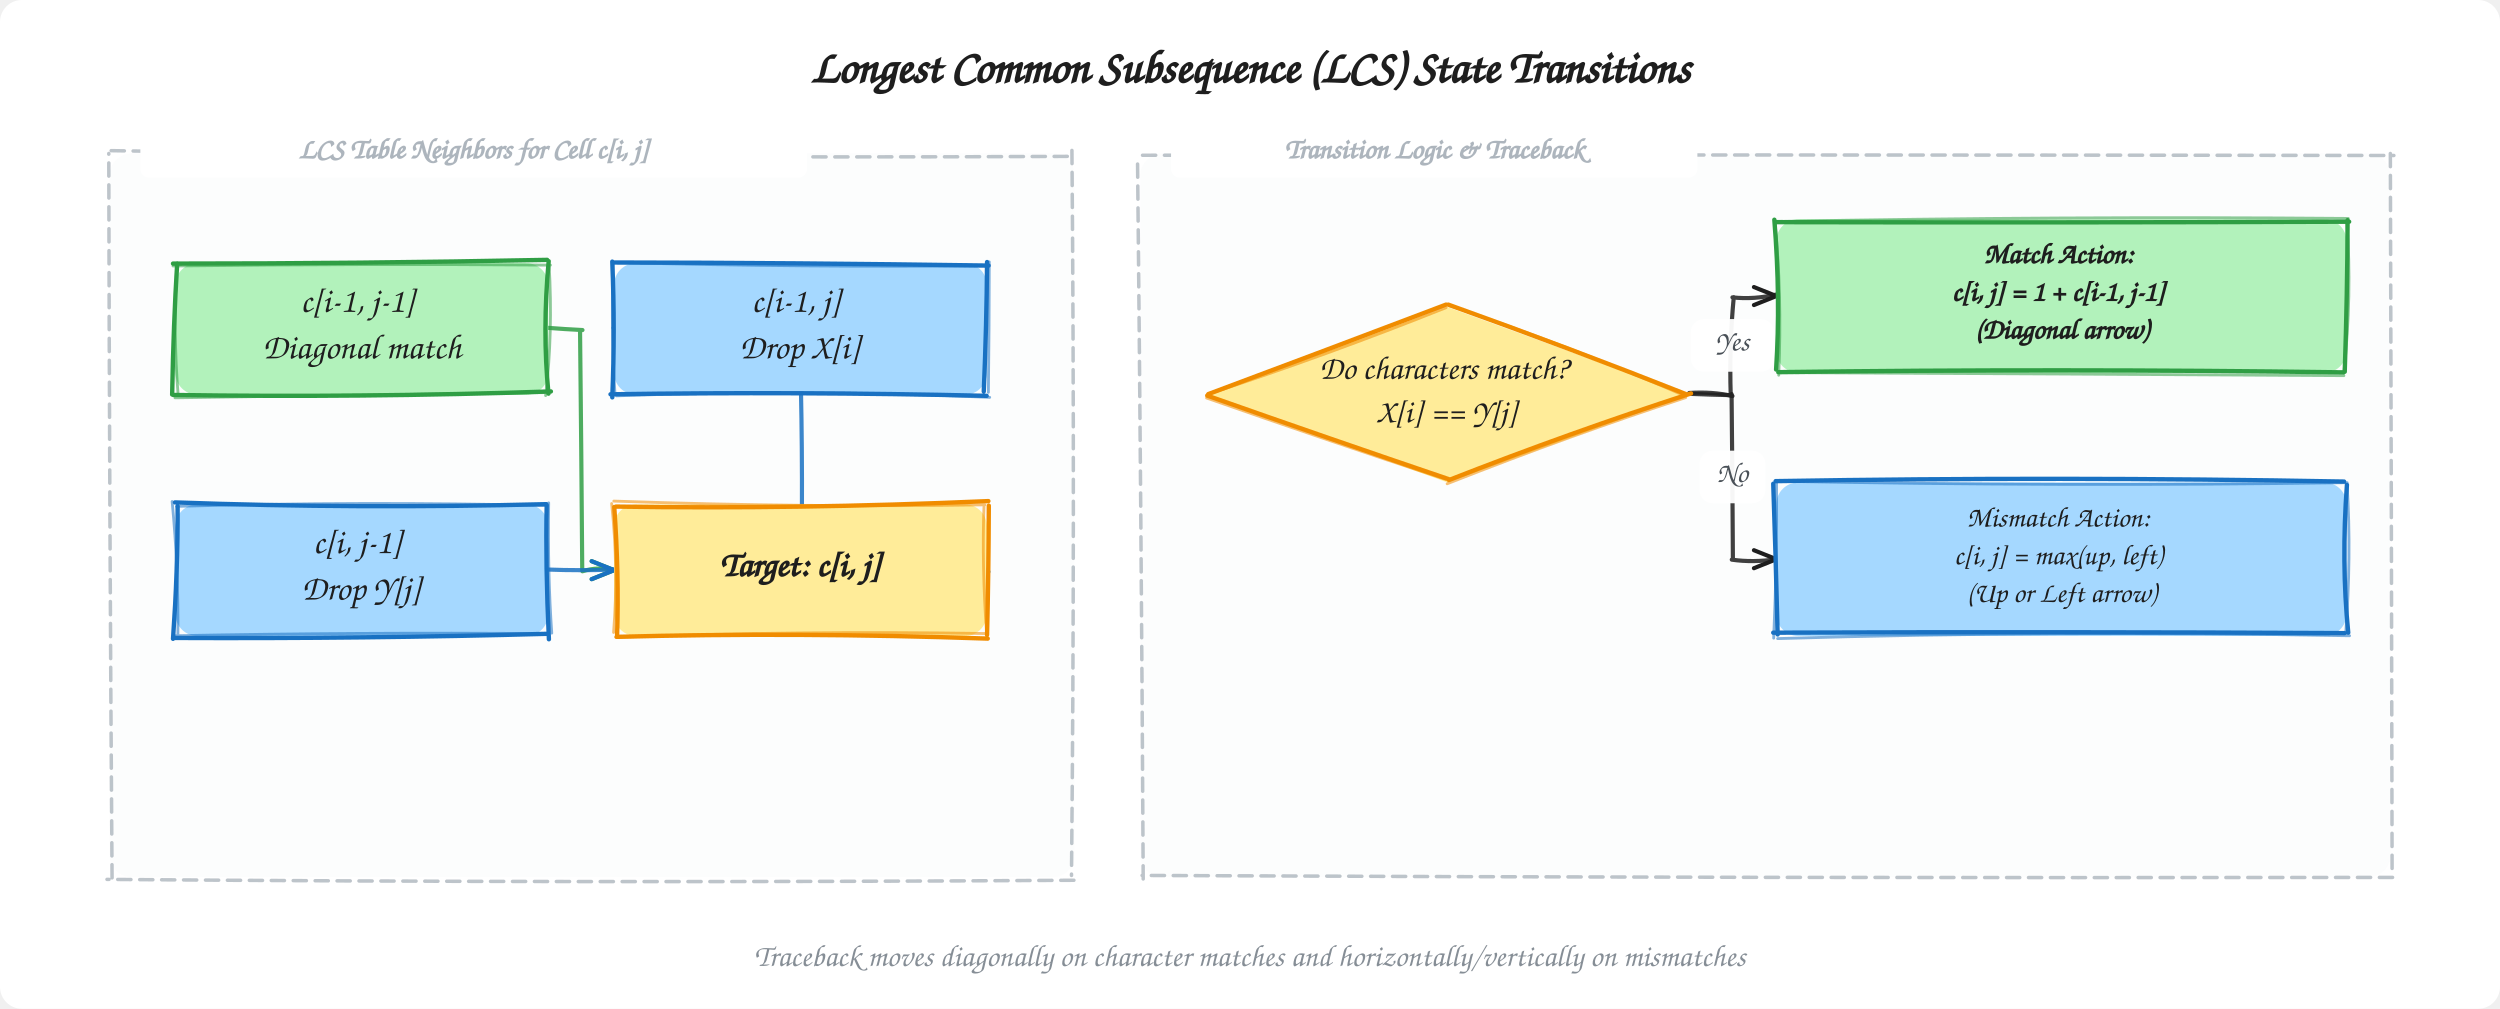
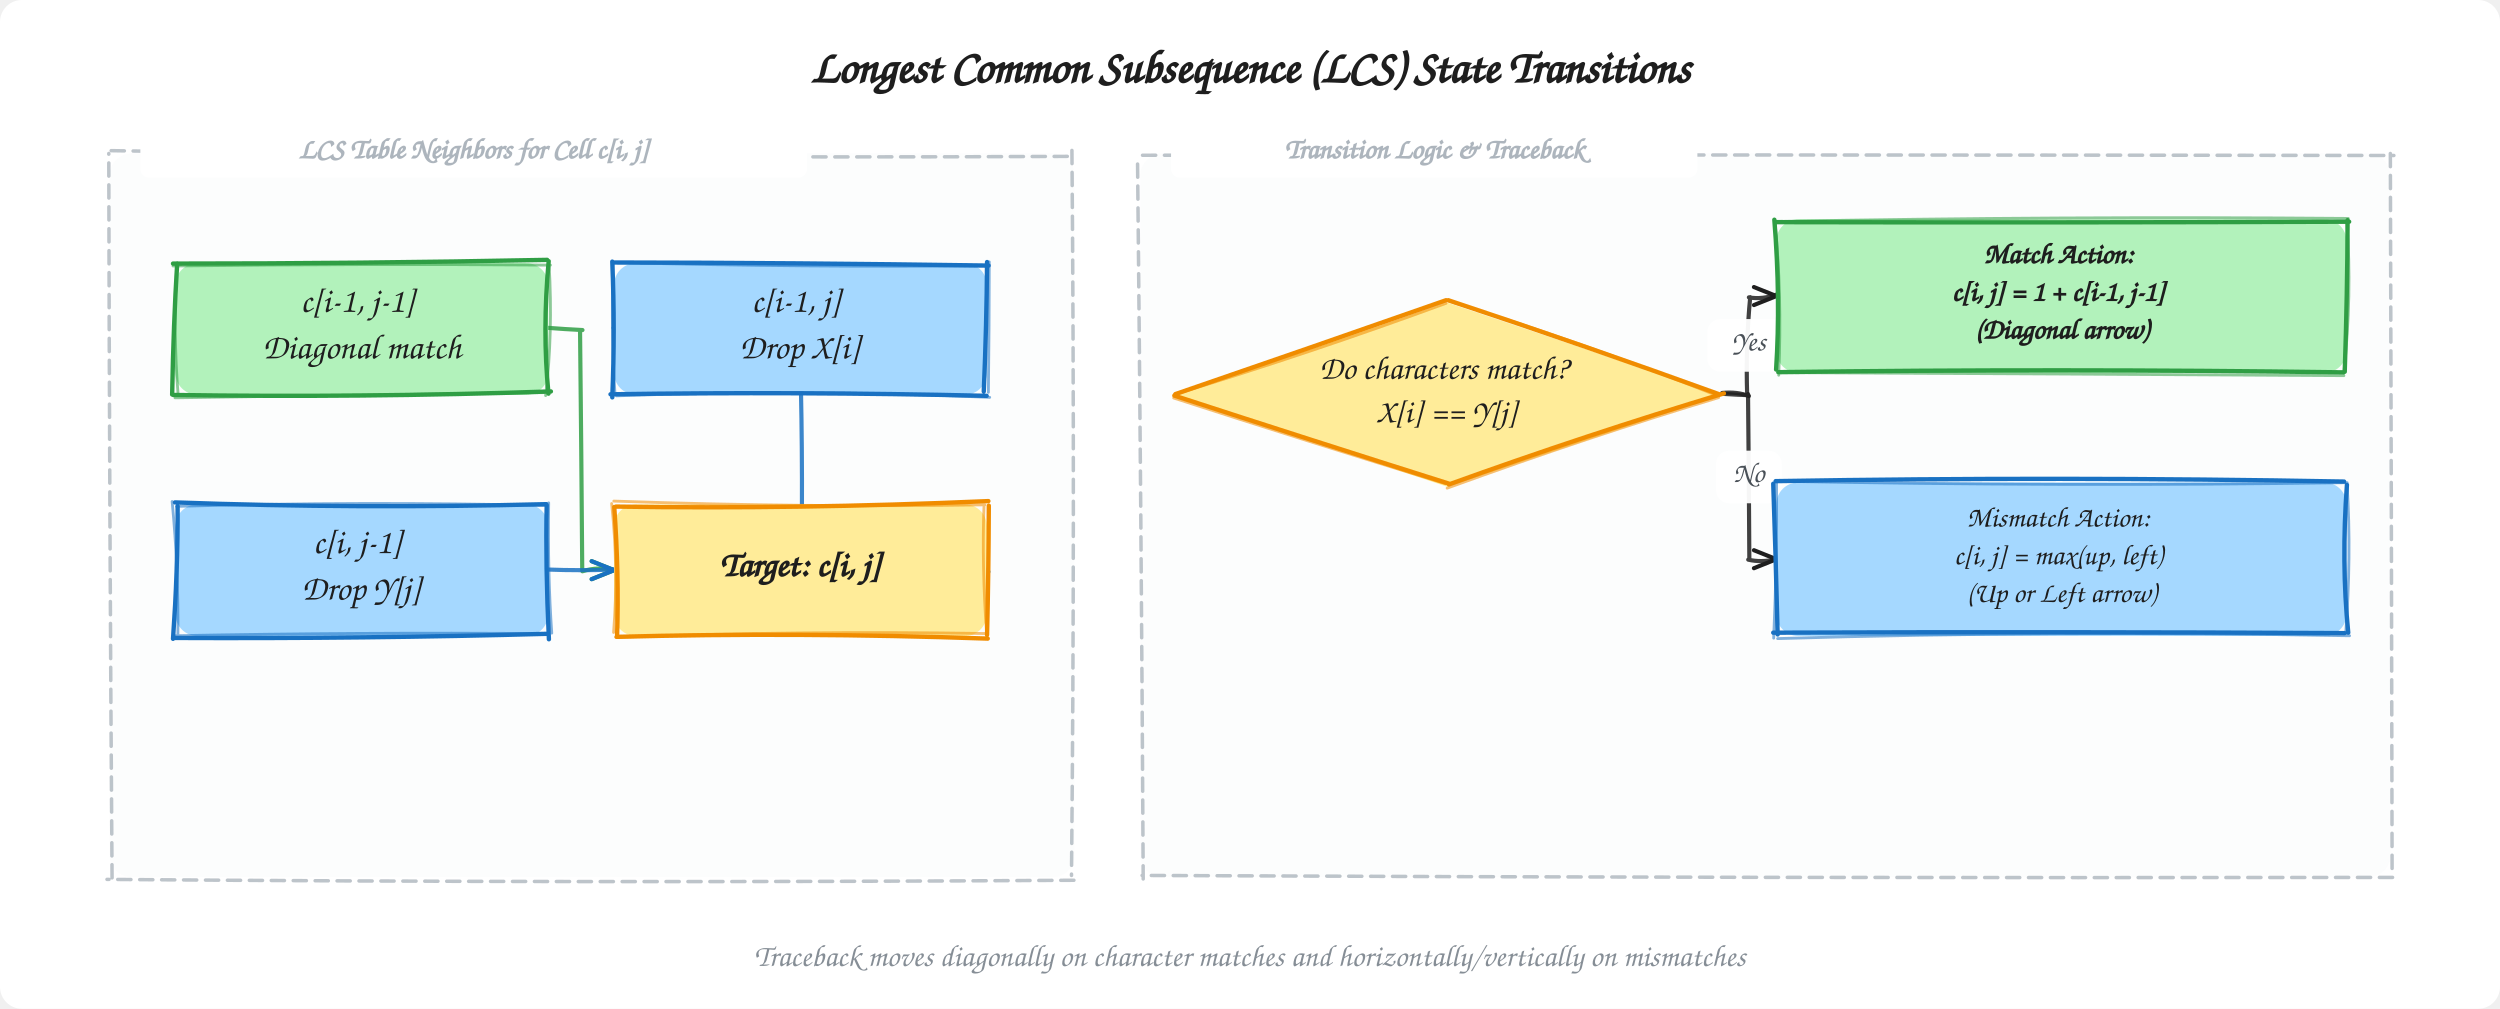
<svg xmlns="http://www.w3.org/2000/svg" width="1140" height="460" viewBox="0 0 1140 460" role="img" aria-label="Longest Common Subsequence (LCS) State Transitions">
  <rect width="1140" height="460" fill="#ffffff" rx="10" />
  <text text-anchor="middle" dominant-baseline="central" font-family="&quot;Segoe Print&quot;, &quot;Bradley Hand&quot;, Chilanka, &quot;Comic Sans MS&quot;, &quot;Comic Neue&quot;, cursive" font-size="21" font-weight="bold" fill="#1e1e1e">
    <tspan x="570.0" y="34.0">Longest Common Subsequence (LCS) State Transitions</tspan>
  </text>
  <rect x="50.0" y="70.0" width="440.0" height="330.0" rx="10" fill="#f8f9fa" opacity="0.4" />
  <path d="M50.7 68.7 Q270.8 72.4 489.3 71.3 M488.8 68.6 Q490.2 235.3 488.6 399.2 M489.7 401.4 Q271.5 402.8 48.8 401.0 M51.1 400.3 Q49.9 236.4 49.6 70.0" fill="none" stroke="#adb5bd" stroke-width="1.6" stroke-dasharray="6 4" stroke-linecap="round" opacity="0.8" />
  <rect x="64.0" y="59.0" width="304" height="22" rx="4" fill="#ffffff" />
  <text text-anchor="middle" dominant-baseline="central" font-family="&quot;Segoe Print&quot;, &quot;Bradley Hand&quot;, Chilanka, &quot;Comic Sans MS&quot;, &quot;Comic Neue&quot;, cursive" font-size="13" font-weight="bold" fill="#adb5bd">
    <tspan x="216.0" y="70.0">LCS Table Neighbors for Cell c[i, j]</tspan>
  </text>
  <rect x="520.0" y="70.0" width="570.0" height="330.0" rx="10" fill="#f8f9fa" opacity="0.4" />
  <path d="M521.0 70.8 Q807.0 70.5 1091.6 70.9 M1090.0 70.0 Q1090.5 234.4 1090.8 399.1 M1091.0 400.1 Q803.7 400.5 520.8 399.2 M521.3 400.8 Q520.4 233.2 518.7 71.5" fill="none" stroke="#adb5bd" stroke-width="1.6" stroke-dasharray="6 4" stroke-linecap="round" opacity="0.8" />
  <rect x="534.0" y="59.0" width="240" height="22" rx="4" fill="#ffffff" />
  <text text-anchor="middle" dominant-baseline="central" font-family="&quot;Segoe Print&quot;, &quot;Bradley Hand&quot;, Chilanka, &quot;Comic Sans MS&quot;, &quot;Comic Neue&quot;, cursive" font-size="13" font-weight="bold" fill="#adb5bd">
    <tspan x="654.0" y="70.0">Transition Logic &amp; Traceback</tspan>
  </text>
  <path d="M249.9 149.5 Q257.5 150.1 265.6 150.5 M264.5 150.6 Q265.1 205.1 265.5 260.0 M265.6 260.5 Q272.6 258.3 280.0 260.0" fill="none" stroke="#2f9e44" stroke-width="1.9" stroke-linecap="round" opacity="0.85" />
  <path d="M269.8 264.1 L280.0 260.0 L269.8 255.9" fill="none" stroke="#2f9e44" stroke-width="1.9" stroke-linecap="round" stroke-linejoin="round" />
  <path d="M279.8 149.5 Q323.8 151.3 366.0 150.4 M364.5 151.0 Q366.3 203.4 365.4 260.7 M366.0 260.4 Q405.9 260.5 450.7 260.7" fill="none" stroke="#1971c2" stroke-width="1.9" stroke-linecap="round" opacity="0.85" />
  <path d="M439.8 264.1 L450.0 260.0 L439.8 255.9" fill="none" stroke="#1971c2" stroke-width="1.9" stroke-linecap="round" stroke-linejoin="round" />
  <path d="M249.4 259.7 Q264.7 260.3 280.1 259.7" fill="none" stroke="#1971c2" stroke-width="1.9" stroke-linecap="round" opacity="0.85" />
  <path d="M269.8 264.1 L280.0 260.0 L269.8 255.9" fill="none" stroke="#1971c2" stroke-width="1.9" stroke-linecap="round" stroke-linejoin="round" />
-   <path d="M770.3 179.2 Q780.9 178.5 790.0 180.6 M789.2 180.0 Q788.5 157.3 790.6 135.5 M790.0 135.6 Q799.8 136.7 810.5 134.2" fill="none" stroke="#1e1e1e" stroke-width="1.9" stroke-linecap="round" opacity="0.85" />
+   <path d="M785.3 179.2 Q792.1 178.5 797.5 180.6 M796.7 180.0 Q796.0 157.3 798.1 135.5 M797.5 135.6 Q803.5 136.7 810.5 134.2" fill="none" stroke="#1e1e1e" stroke-width="1.9" stroke-linecap="round" opacity="0.85" />
  <path d="M799.8 139.1 L810.0 135.0 L799.8 130.9" fill="none" stroke="#1e1e1e" stroke-width="1.9" stroke-linecap="round" stroke-linejoin="round" />
-   <rect x="771.0" y="145.5" width="38" height="24" rx="6" fill="#ffffff" opacity="0.95" />
+   <rect x="778.5" y="145.5" width="38" height="24" rx="6" fill="#ffffff" opacity="0.95" />
  <text text-anchor="middle" dominant-baseline="central" font-family="&quot;Segoe Print&quot;, &quot;Bradley Hand&quot;, Chilanka, &quot;Comic Sans MS&quot;, &quot;Comic Neue&quot;, cursive" font-size="13" font-weight="normal" fill="#495057">
-     <tspan x="790.0" y="157.5">Yes</tspan>
+     <tspan x="797.5" y="157.5">Yes</tspan>
  </text>
-   <path d="M770.8 179.6 Q780.3 180.0 789.7 180.2 M789.6 179.7 Q790.0 216.7 790.2 255.2 M789.7 255.2 Q799.2 256.6 810.2 255.0" fill="none" stroke="#1e1e1e" stroke-width="1.9" stroke-linecap="round" opacity="0.85" />
+   <path d="M785.8 179.6 Q791.6 180.0 797.2 180.2 M797.1 179.7 Q797.5 216.7 797.7 255.2 M797.2 255.2 Q803.0 256.6 810.2 255.0" fill="none" stroke="#1e1e1e" stroke-width="1.9" stroke-linecap="round" opacity="0.85" />
  <path d="M799.8 259.1 L810.0 255.0 L799.8 250.9" fill="none" stroke="#1e1e1e" stroke-width="1.9" stroke-linecap="round" stroke-linejoin="round" />
-   <rect x="775.0" y="205.5" width="30" height="24" rx="6" fill="#ffffff" opacity="0.95" />
+   <rect x="782.5" y="205.5" width="30" height="24" rx="6" fill="#ffffff" opacity="0.95" />
  <text text-anchor="middle" dominant-baseline="central" font-family="&quot;Segoe Print&quot;, &quot;Bradley Hand&quot;, Chilanka, &quot;Comic Sans MS&quot;, &quot;Comic Neue&quot;, cursive" font-size="13" font-weight="normal" fill="#495057">
-     <tspan x="790.0" y="217.5">No</tspan>
+     <tspan x="797.5" y="217.5">No</tspan>
  </text>
  <rect x="80.0" y="120.0" width="170.0" height="60.0" rx="10" fill="#b2f2bb" />
  <path d="M78.9 120.2 Q164.4 120.2 249.5 118.5 M250.2 119.1 Q247.3 150.9 250.1 179.5 M251.2 178.5 Q164.5 181.4 79.0 180.1 M78.5 179.9 Q79.1 147.5 80.8 120.1" fill="none" stroke="#2f9e44" stroke-width="2" stroke-linecap="round" />
  <path d="M78.9 121.3 Q166.1 120.2 251.0 120.9 M250.4 120.6 Q252.2 152.1 248.8 180.4 M248.9 179.0 Q164.4 180.1 79.8 181.4 M81.3 181.1 Q78.9 151.2 80.6 121.1" fill="none" stroke="#2f9e44" stroke-width="1.3" stroke-linecap="round" opacity="0.55" />
  <text text-anchor="middle" dominant-baseline="central" font-family="&quot;Segoe Print&quot;, &quot;Bradley Hand&quot;, Chilanka, &quot;Comic Sans MS&quot;, &quot;Comic Neue&quot;, cursive" font-size="16" font-weight="normal" fill="#1e1e1e">
    <tspan x="165.0" y="139.4">c[i-1, j-1]</tspan>
    <tspan x="165.0" y="160.6">Diagonal match</tspan>
  </text>
  <rect x="280.0" y="120.0" width="170.0" height="60.0" rx="10" fill="#a5d8ff" />
  <path d="M280.1 119.7 Q362.4 119.8 450.8 121.1 M450.1 119.5 Q449.9 147.9 448.6 178.5 M449.9 180.5 Q363.4 178.5 278.4 179.8 M279.2 181.2 Q280.5 150.6 279.2 119.3" fill="none" stroke="#1971c2" stroke-width="2" stroke-linecap="round" />
  <path d="M281.4 119.7 Q367.3 122.0 450.1 121.2 M451.1 119.4 Q451.1 147.2 450.7 178.9 M451.3 181.2 Q366.6 177.4 281.1 180.5 M280.4 179.2 Q278.7 152.8 279.5 120.2" fill="none" stroke="#1971c2" stroke-width="1.3" stroke-linecap="round" opacity="0.55" />
  <text text-anchor="middle" dominant-baseline="central" font-family="&quot;Segoe Print&quot;, &quot;Bradley Hand&quot;, Chilanka, &quot;Comic Sans MS&quot;, &quot;Comic Neue&quot;, cursive" font-size="16" font-weight="normal" fill="#1e1e1e">
    <tspan x="365.0" y="139.4">c[i-1, j]</tspan>
    <tspan x="365.0" y="160.6">Drop X[i]</tspan>
  </text>
  <rect x="80.0" y="230.0" width="170.0" height="60.0" rx="10" fill="#a5d8ff" />
  <path d="M79.8 229.1 Q163.5 232.1 249.1 229.9 M249.3 230.3 Q248.7 257.8 250.3 291.5 M250.2 289.0 Q166.7 291.3 79.2 290.9 M78.9 291.3 Q81.1 260.2 81.0 230.9" fill="none" stroke="#1971c2" stroke-width="2" stroke-linecap="round" />
  <path d="M80.5 230.9 Q165.7 228.5 248.6 230.5 M250.2 229.3 Q249.7 261.7 251.6 288.7 M249.4 288.9 Q162.2 288.3 79.6 289.9 M81.1 290.8 Q81.5 259.9 78.5 228.7" fill="none" stroke="#1971c2" stroke-width="1.3" stroke-linecap="round" opacity="0.55" />
  <text text-anchor="middle" dominant-baseline="central" font-family="&quot;Segoe Print&quot;, &quot;Bradley Hand&quot;, Chilanka, &quot;Comic Sans MS&quot;, &quot;Comic Neue&quot;, cursive" font-size="16" font-weight="normal" fill="#1e1e1e">
    <tspan x="165.0" y="249.4">c[i, j-1]</tspan>
    <tspan x="165.0" y="270.6">Drop Y[j]</tspan>
  </text>
  <rect x="280.0" y="230.0" width="170.0" height="60.0" rx="10" fill="#ffec99" />
  <path d="M280.9 231.0 Q363.0 232.3 450.7 228.5 M450.9 230.6 Q450.8 261.0 450.1 289.5 M450.4 291.2 Q363.1 288.2 281.2 290.4 M281.4 289.7 Q282.3 262.0 280.1 231.2" fill="none" stroke="#f08c00" stroke-width="2" stroke-linecap="round" />
  <path d="M279.9 228.5 Q367.0 231.5 449.1 230.2 M448.7 230.8 Q447.7 257.5 449.9 289.1 M450.3 288.9 Q363.7 287.5 280.8 290.6 M279.8 288.4 Q282.1 259.2 278.9 229.6" fill="none" stroke="#f08c00" stroke-width="1.3" stroke-linecap="round" opacity="0.55" />
  <text text-anchor="middle" dominant-baseline="central" font-family="&quot;Segoe Print&quot;, &quot;Bradley Hand&quot;, Chilanka, &quot;Comic Sans MS&quot;, &quot;Comic Neue&quot;, cursive" font-size="16" font-weight="bold" fill="#1e1e1e">
    <tspan x="365.0" y="260.0">Target: c[i, j]</tspan>
  </text>
-   <polygon points="660.0,140 770,180.0 660.0,220 550,180.0" fill="#ffec99" />
-   <path d="M660.4 138.9 Q717.5 159.4 769.0 179.8 M771.1 179.4 Q716.1 197.2 660.7 218.9 M660.9 218.6 Q603.5 199.1 550.5 180.4 M551.0 179.7 Q604.3 159.8 659.4 138.9" fill="none" stroke="#f08c00" stroke-width="2" stroke-linecap="round" />
-   <path d="M660.6 139.3 Q714.7 157.2 768.6 180.6 M768.7 181.3 Q717.3 198.0 659.9 220.6 M659.2 218.6 Q602.9 200.0 550.2 181.5 M550.5 179.9 Q605.1 162.0 659.4 140.3" fill="none" stroke="#f08c00" stroke-width="1.3" stroke-linecap="round" opacity="0.55" />
+   <polygon points="660.0,138 785,180.0 660.0,222 535,180.0" fill="#ffec99" />
+   <path d="M660.4 136.9 Q725.0 158.4 784.0 179.8 M786.1 179.4 Q723.6 198.2 660.7 220.9 M660.9 220.6 Q596.0 200.1 535.5 180.4 M536.0 179.7 Q596.8 158.8 659.4 136.9" fill="none" stroke="#f08c00" stroke-width="2" stroke-linecap="round" />
+   <path d="M660.6 137.3 Q722.2 156.2 783.6 180.6 M783.7 181.3 Q724.8 199.0 659.9 222.6 M659.2 220.6 Q595.4 201.0 535.2 181.5 M535.5 179.9 Q597.6 161.0 659.4 138.3" fill="none" stroke="#f08c00" stroke-width="1.3" stroke-linecap="round" opacity="0.55" />
  <text text-anchor="middle" dominant-baseline="central" font-family="&quot;Segoe Print&quot;, &quot;Bradley Hand&quot;, Chilanka, &quot;Comic Sans MS&quot;, &quot;Comic Neue&quot;, cursive" font-size="15" font-weight="normal" fill="#1e1e1e">
    <tspan x="660.0" y="170.1">Do characters match?</tspan>
    <tspan x="660.0" y="189.9">X[i] == Y[j]</tspan>
  </text>
  <rect x="810.0" y="100.0" width="260.0" height="70.0" rx="10" fill="#b2f2bb" />
  <path d="M810.0 101.3 Q940.8 101.6 1071.2 101.1 M1070.5 100.4 Q1070.4 133.7 1069.2 169.5 M1068.7 169.8 Q938.9 168.0 811.0 169.7 M809.9 168.5 Q812.0 136.5 809.1 100.2" fill="none" stroke="#2f9e44" stroke-width="2" stroke-linecap="round" />
  <path d="M809.4 101.0 Q939.4 98.5 1070.8 99.6 M1070.2 101.5 Q1072.6 134.5 1068.8 170.0 M1068.8 171.3 Q938.9 170.5 810.5 169.9 M811.1 171.1 Q812.7 134.2 809.3 100.3" fill="none" stroke="#2f9e44" stroke-width="1.3" stroke-linecap="round" opacity="0.55" />
  <text text-anchor="middle" dominant-baseline="central" font-family="&quot;Segoe Print&quot;, &quot;Bradley Hand&quot;, Chilanka, &quot;Comic Sans MS&quot;, &quot;Comic Neue&quot;, cursive" font-size="13" font-weight="bold" fill="#1e1e1e">
    <tspan x="940.0" y="117.8">Match Action:</tspan>
    <tspan x="940.0" y="135.0">c[i, j] = 1 + c[i-1, j-1]</tspan>
    <tspan x="940.0" y="152.2">(Diagonal arrow)</tspan>
  </text>
  <rect x="810.0" y="220.0" width="260.0" height="70.0" rx="10" fill="#a5d8ff" />
  <path d="M809.7 219.4 Q939.8 217.2 1068.9 219.6 M1070.2 221.1 Q1067.6 256.5 1070.8 288.5 M1069.1 288.7 Q940.5 288.0 808.6 288.5 M810.6 289.3 Q809.7 252.2 808.6 220.6" fill="none" stroke="#1971c2" stroke-width="2" stroke-linecap="round" />
  <path d="M809.9 219.4 Q942.0 222.0 1070.3 220.1 M1070.3 221.5 Q1072.3 253.4 1069.6 289.5 M1071.4 289.9 Q937.9 287.4 810.6 291.2 M808.8 291.0 Q810.4 254.8 810.1 220.2" fill="none" stroke="#1971c2" stroke-width="1.3" stroke-linecap="round" opacity="0.55" />
  <text text-anchor="middle" dominant-baseline="central" font-family="&quot;Segoe Print&quot;, &quot;Bradley Hand&quot;, Chilanka, &quot;Comic Sans MS&quot;, &quot;Comic Neue&quot;, cursive" font-size="13" font-weight="normal" fill="#1e1e1e">
    <tspan x="940.0" y="237.8">Mismatch Action:</tspan>
    <tspan x="940.0" y="255.0">c[i, j] = max(up, left)</tspan>
    <tspan x="940.0" y="272.2">(Up or Left arrow)</tspan>
  </text>
  <text text-anchor="middle" dominant-baseline="central" font-family="&quot;Segoe Print&quot;, &quot;Bradley Hand&quot;, Chilanka, &quot;Comic Sans MS&quot;, &quot;Comic Neue&quot;, cursive" font-size="14" font-weight="normal" fill="#868e96">
    <tspan x="570.0" y="438.0">Traceback moves diagonally on character matches and horizontally/vertically on mismatches</tspan>
  </text>
</svg>
